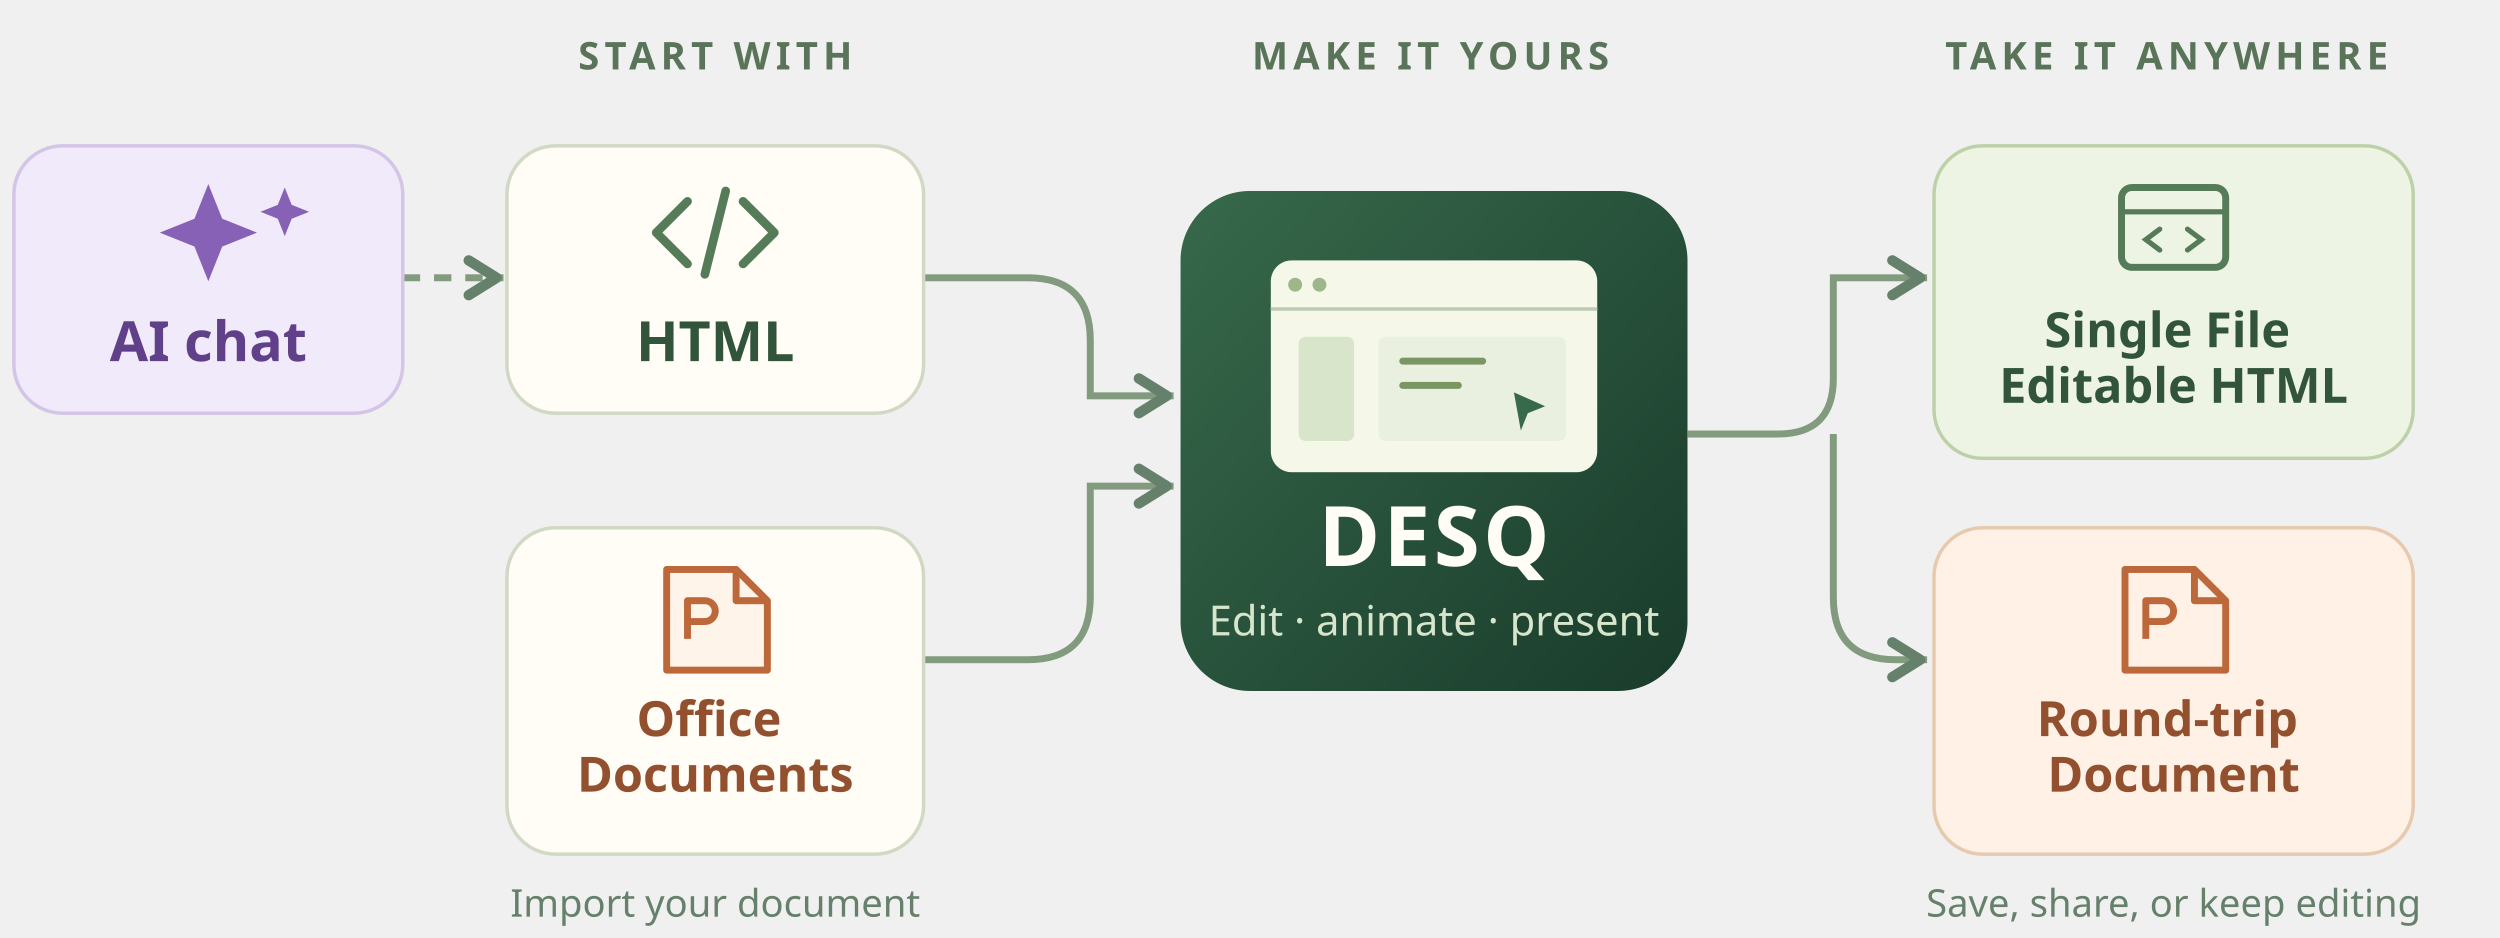
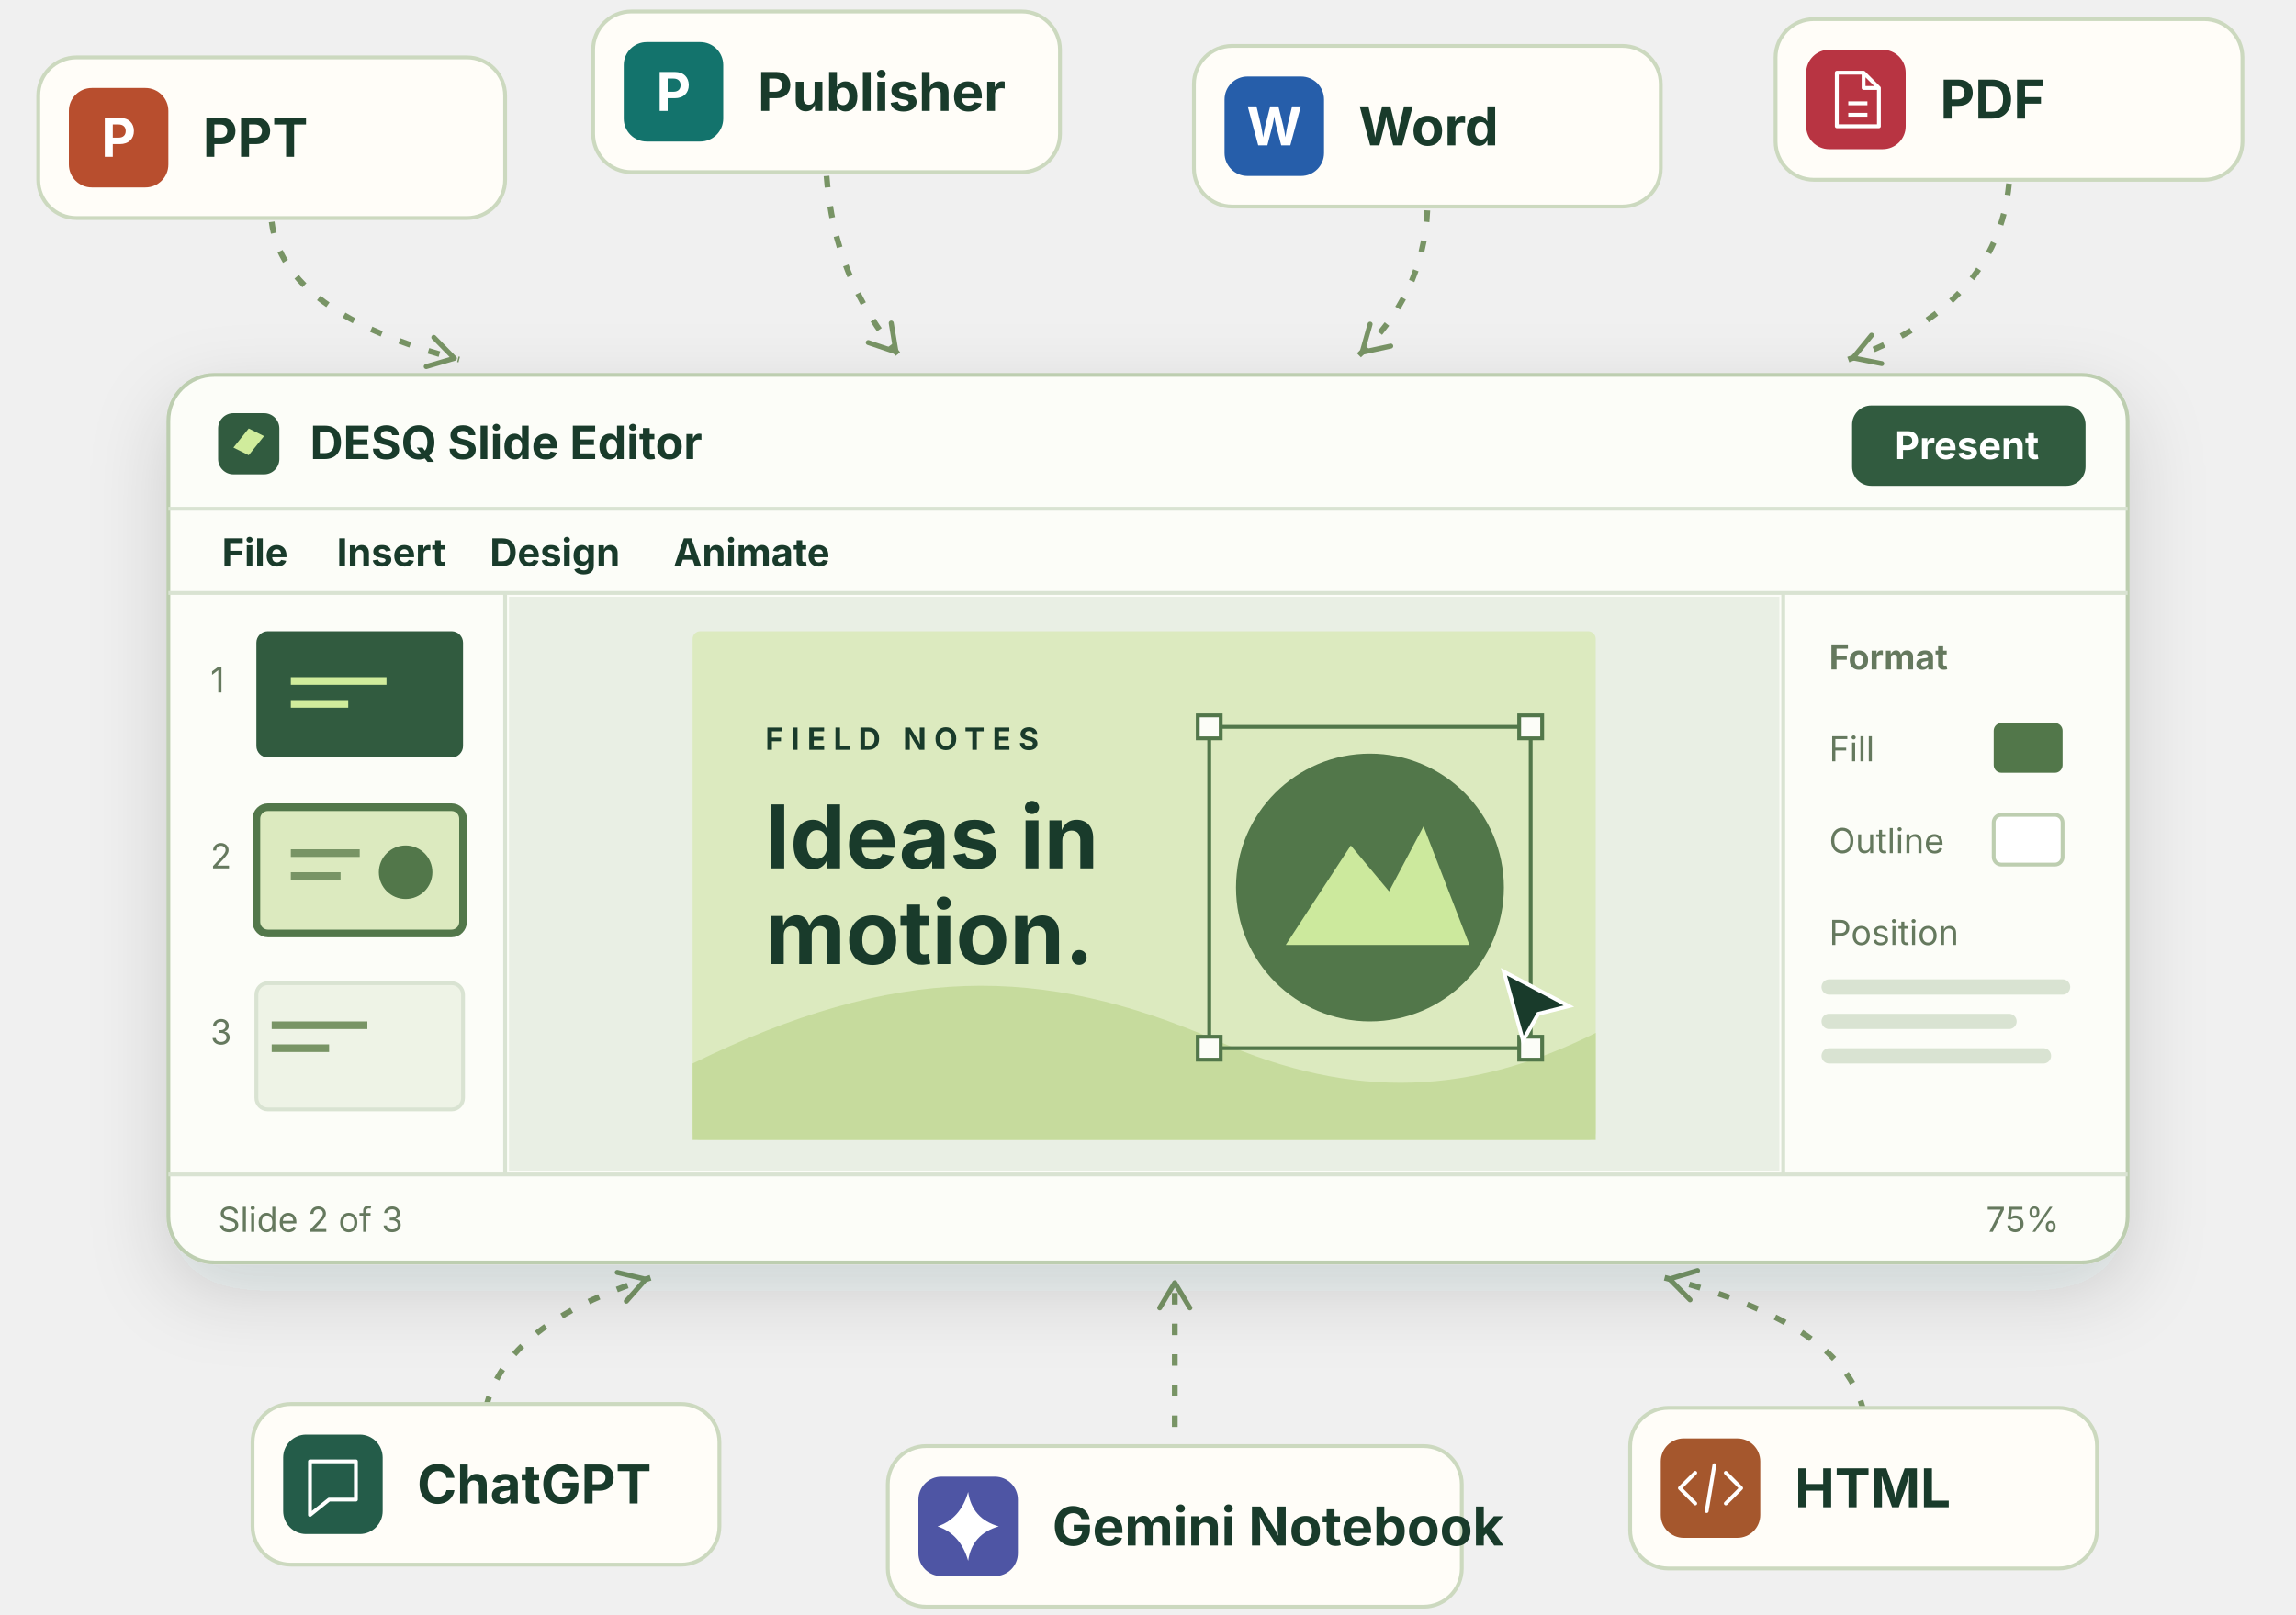
- <svg xmlns="http://www.w3.org/2000/svg" width="720" height="270" viewBox="0 0 720 270" fill="none">
+ <svg xmlns="http://www.w3.org/2000/svg" viewBox="0 0 600 422" font-family="Inter, Arial, sans-serif">
  <defs>
-     <marker id="arrow" markerWidth="7" markerHeight="7" refX="6" refY="3.5" orient="auto">
-       <path d="m1 1 4 2.5L1 6" stroke="#66816b" stroke-width="1.5" stroke-linecap="round" stroke-linejoin="round" />
+     <filter id="shadow" x="-20%" y="-30%" width="140%" height="170%">
+       <feDropShadow dx="0" dy="7" stdDeviation="10" flood-color="#193b2b" flood-opacity=".15" />
+     </filter>
+     <marker id="arrow" viewBox="0 0 8 8" refX="7" refY="4" markerWidth="7" markerHeight="7" orient="auto">
+       <path d="m1 1 5 3-5 3" fill="none" stroke="#789465" stroke-linecap="round" stroke-linejoin="round" />
    </marker>
-     <linearGradient id="editor" x1="340" y1="55" x2="490" y2="196" gradientUnits="userSpaceOnUse">
-       <stop stop-color="#37694b" />
-       <stop offset="1" stop-color="#193b2b" />
-     </linearGradient>
+     <rect id="chip" width="122" height="42" rx="10" fill="#fffdf8" stroke="#ccd9bf" />
+     <rect id="icon" x="8" y="8" width="26" height="26" rx="6" />
  </defs>
-   <g stroke="#829a7e" stroke-width="2" marker-end="url(#arrow)">
-     <path d="M116 80h29" stroke-dasharray="5 4" />
-     <path d="M266 80h30q18 0 18 18v16h24" />
-     <path d="M266 190h30q18 0 18-18v-32h24" />
-     <path d="M486 125h26q16 0 16-16V80h27" />
-     <path d="M528 125v47q0 18 18 18h9" />
+   <g fill="none" stroke="#789465" stroke-width="1.5" stroke-dasharray="3 5" marker-end="url(#arrow)">
+     <path d="M71 58Q74 82 120 94" />
+     <path d="M216 46Q218 73 235 93" />
+     <path d="M373 55Q372 77 355 93" />
+     <path d="M525 48Q522 80 483 94" />
+     <path d="M127 368Q132 346 170 334" />
+     <path d="M307 381V334" />
+     <path d="M487 369Q482 346 435 334" />
  </g>
-   <g font-family="system-ui, sans-serif" text-anchor="middle">
-     <text x="206" y="20" font-size="11" font-weight="700" letter-spacing="1.5" fill="#5a7459">START WITH</text>
-     <text x="412" y="20" font-size="11" font-weight="700" letter-spacing="1.5" fill="#5a7459">MAKE IT YOURS</text>
-     <text x="624" y="20" font-size="11" font-weight="700" letter-spacing="1.5" fill="#5a7459">TAKE IT ANYWHERE</text>
-     <rect x="4" y="42" width="112" height="77" rx="14" fill="#f0eafa" stroke="#d3c4e8" />
-     <path d="m60 53 4 10 10 4-10 4-4 10-4-10-10-4 10-4Zm22 1 2 5 5 2-5 2-2 5-2-5-5-2 5-2Z" fill="#8761b5" />
-     <text x="60" y="104" font-size="16" font-weight="650" fill="#61408a">AI chat</text>
-     <g fill="#fffdf6" stroke="#d0d9c4">
-       <rect x="146" y="42" width="120" height="77" rx="14" />
-       <rect x="146" y="152" width="120" height="94" rx="14" />
+   <g filter="url(#shadow)">
+     <rect x="44" y="98" width="512" height="232" rx="12" fill="#fcfdf8" stroke="#bdceb0" />
+   </g>
+   <path d="M44 133h512M44 155h512M44 307h512M132 155v152M466 155v152" fill="none" stroke="#d9e3d2" />
+   <rect x="57" y="108" width="16" height="16" rx="4" fill="#315b3f" />
+   <path d="m61 117 4 2 4-5-4-2z" fill="#d0ec9c" />
+   <g fill="#193b2b" font-weight="700">
+     <text x="81" y="120" font-size="12">DESQ Slide Editor</text>
+     <text x="58" y="148" font-size="10">File</text>
+     <text x="88" y="148" font-size="10">Insert</text>
+     <text x="128" y="148" font-size="10">Design</text>
+     <text x="176" y="148" font-size="10">Animate</text>
+   </g>
+   <rect x="484" y="106" width="61" height="21" rx="5" fill="#315b3f" />
+   <text x="514" y="120" text-anchor="middle" font-size="10" font-weight="700" fill="#fff">Present</text>
+   <g fill="#65795e" font-size="9">
+     <text x="55" y="181">1</text>
+     <text x="55" y="227">2</text>
+     <text x="55" y="273">3</text>
+     <text x="478" y="175" font-weight="700">Format</text>
+     <text x="478" y="199">Fill</text>
+     <text x="478" y="223">Outline</text>
+     <text x="478" y="247">Position</text>
+     <text x="57" y="322">Slide 2 of 3</text>
+     <text x="519" y="322">75%</text>
+   </g>
+   <rect x="67" y="165" width="54" height="33" rx="3" fill="#315b3f" />
+   <rect x="67" y="211" width="54" height="33" rx="3" fill="#dceabf" stroke="#52774a" stroke-width="2" />
+   <rect x="67" y="257" width="54" height="33" rx="3" fill="#eef3e6" stroke="#d9e3d2" />
+   <path d="M76 178h25m-25 6h15" stroke="#d0ec9c" stroke-width="2" />
+   <path d="M76 223h18m-18 6h13m-18 39h25m-25 6h15" stroke="#789465" stroke-width="2" />
+   <circle cx="106" cy="228" r="7" fill="#52774a" />
+   <rect x="133" y="156" width="332" height="150" fill="#e9efe4" />
+   <rect x="181" y="165" width="236" height="133" rx="2" fill="#dceabf" />
+   <path d="M181 278c53-26 91-26 137-6 36 16 67 14 99-2v28H181z" fill="#c6db9d" />
+   <g fill="#193b2b">
+     <text x="200" y="196" font-size="8" font-weight="700" letter-spacing="2">FIELD NOTES</text>
+     <text x="200" y="227" font-size="23" font-weight="700">Ideas in</text>
+     <text x="200" y="252" font-size="23" font-weight="700">motion.</text>
+   </g>
+   <circle cx="358" cy="232" r="35" fill="#52774a" />
+   <path d="M336 247l17-26 10 12 9-17 12 31z" fill="#cce99d" />
+   <g fill="#fcfdf8" stroke="#52774a">
+     <rect x="316" y="190" width="84" height="84" fill="none" />
+     <rect x="313" y="187" width="6" height="6" />
+     <rect x="397" y="187" width="6" height="6" />
+     <rect x="313" y="271" width="6" height="6" />
+     <rect x="397" y="271" width="6" height="6" />
+   </g>
+   <path d="m393 254 5 18 4-7 8-2z" fill="#193b2b" stroke="#fff" />
+   <rect x="521" y="189" width="18" height="13" rx="2" fill="#52774a" />
+   <rect x="521" y="213" width="18" height="13" rx="2" fill="#fff" stroke="#bdceb0" />
+   <path d="M478 258h61m-61 9h47m-47 9h56" stroke="#d9e3d2" stroke-width="4" stroke-linecap="round" />
+   <g font-size="14" font-weight="700" fill="#193b2b">
+     <g transform="translate(10 15)">
+       <use href="#chip" />
+       <use href="#icon" fill="#b84e2e" />
+       <text x="21" y="26" text-anchor="middle" fill="#fff">P</text>
+       <text x="43" y="26">PPT</text>
    </g>
-     <g stroke="#557b59" stroke-width="2.5" stroke-linecap="round" stroke-linejoin="round">
-       <path d="m198 58-9 9 9 9m16-18 9 9-9 9m-5-21-6 24" />
+     <g transform="translate(155 3)">
+       <use href="#chip" />
+       <use href="#icon" fill="#13736c" />
+       <text x="21" y="26" text-anchor="middle" fill="#fff">P</text>
+       <text x="43" y="26">Publisher</text>
    </g>
-     <text x="206" y="104" font-size="16" font-weight="650" fill="#31543a">HTML</text>
-     <g stroke="#bd683a" stroke-width="2" stroke-linejoin="round">
-       <path d="M192 164h20l9 9v20h-29Z" fill="#fff4e9" />
-       <path d="M212 164v9h9" />
-       <path d="M198 184v-11h5a3 3 0 0 1 0 6h-5" />
+     <g transform="translate(312 12)">
+       <use href="#chip" />
+       <use href="#icon" fill="#265eaa" />
+       <text x="21" y="26" text-anchor="middle" fill="#fff">W</text>
+       <text x="43" y="26">Word</text>
    </g>
-     <text x="206" y="212" font-size="14" font-weight="650" fill="#92502e">
-       <tspan x="206">Office</tspan>
-       <tspan x="206" dy="16">Documents</tspan>
-     </text>
-     <rect x="340" y="55" width="146" height="144" rx="20" fill="url(#editor)" />
-     <rect x="366" y="75" width="94" height="61" rx="6" fill="#f5f7e9" />
-     <path d="M366 89h94" stroke="#bccbb1" />
-     <circle cx="373" cy="82" r="2" fill="#9db68a" />
-     <circle cx="380" cy="82" r="2" fill="#9db68a" />
-     <rect x="374" y="97" width="16" height="30" rx="2" fill="#d9e5cb" />
-     <rect x="397" y="97" width="54" height="30" rx="2" fill="#eaf0df" />
-     <path d="M404 104h23m-23 7h16" stroke="#799663" stroke-width="2" stroke-linecap="round" />
-     <path d="m436 113 9 4-5 2-2 5Z" fill="#37694b" />
-     <text x="413" y="163" font-size="24" font-weight="750" letter-spacing="1" fill="#fffdf6">DESQ</text>
-     <text x="413" y="183" font-size="12" fill="#d6e5cc">Edit · animate · present</text>
-     <rect x="557" y="42" width="138" height="90" rx="14" fill="#edf4e3" stroke="#bdd1a9" />
-     <rect x="611" y="54" width="30" height="23" rx="3" stroke="#557b59" stroke-width="2" />
-     <path d="M611 61h30m-19 5-4 3 4 3m8-6 4 3-4 3" stroke="#557b59" stroke-width="1.5" stroke-linecap="round" />
-     <text x="626" y="100" font-size="14" font-weight="650" fill="#31543a">
-       <tspan x="626">Single File</tspan>
-       <tspan x="626" dy="16">Editable HTML</tspan>
-     </text>
-     <rect x="557" y="152" width="138" height="94" rx="14" fill="#fff1e5" stroke="#e7c9ae" />
-     <g stroke="#bd683a" stroke-width="2" stroke-linejoin="round">
-       <path d="M612 164h20l9 9v20h-29Z" />
-       <path d="M632 164v9h9m-23 11v-11h5a3 3 0 0 1 0 6h-5" />
+     <g transform="translate(464 5)">
+       <use href="#chip" />
+       <use href="#icon" fill="#b83442" />
+       <path d="M16 14h7l4 4v10H16zm7 0v4h4m-8 4h5m-5 3h5" fill="none" stroke="#fff" stroke-linejoin="round" />
+       <text x="43" y="26">PDF</text>
    </g>
-     <text x="626" y="212" font-size="14" font-weight="650" fill="#92502e">
-       <tspan x="626">Round-trip</tspan>
-       <tspan x="626" dy="16">Document</tspan>
-     </text>
-     <text x="206" y="264" font-size="11" fill="#66816b">Import your document</text>
-     <text x="626" y="264" font-size="11" fill="#66816b">Save, share, or keep editing</text>
+     <g transform="translate(66 367)">
+       <use href="#chip" />
+       <use href="#icon" fill="#245c49" />
+       <path d="M15 15h12v10h-7l-5 4z" fill="none" stroke="#fff" stroke-linejoin="round" />
+       <text x="43" y="26">ChatGPT</text>
+     </g>
+     <g transform="translate(232 378)">
+       <rect width="150" height="42" rx="10" fill="#fffdf8" stroke="#ccd9bf" />
+       <use href="#icon" fill="#4e55a4" />
+       <path d="M21 12q1 7 8 9-7 2-8 9-2-7-8-9 6-2 8-9" fill="#fff" />
+       <text x="43" y="26">Gemini Notebook</text>
+     </g>
+     <g transform="translate(426 368)">
+       <use href="#chip" />
+       <use href="#icon" fill="#a5572d" />
+       <path d="m17 17-4 4 4 4m8-8 4 4-4 4m-3-10-2 12" fill="none" stroke="#fff" stroke-linecap="round" stroke-linejoin="round" />
+       <text x="43" y="26">HTML</text>
+     </g>
  </g>
</svg>
